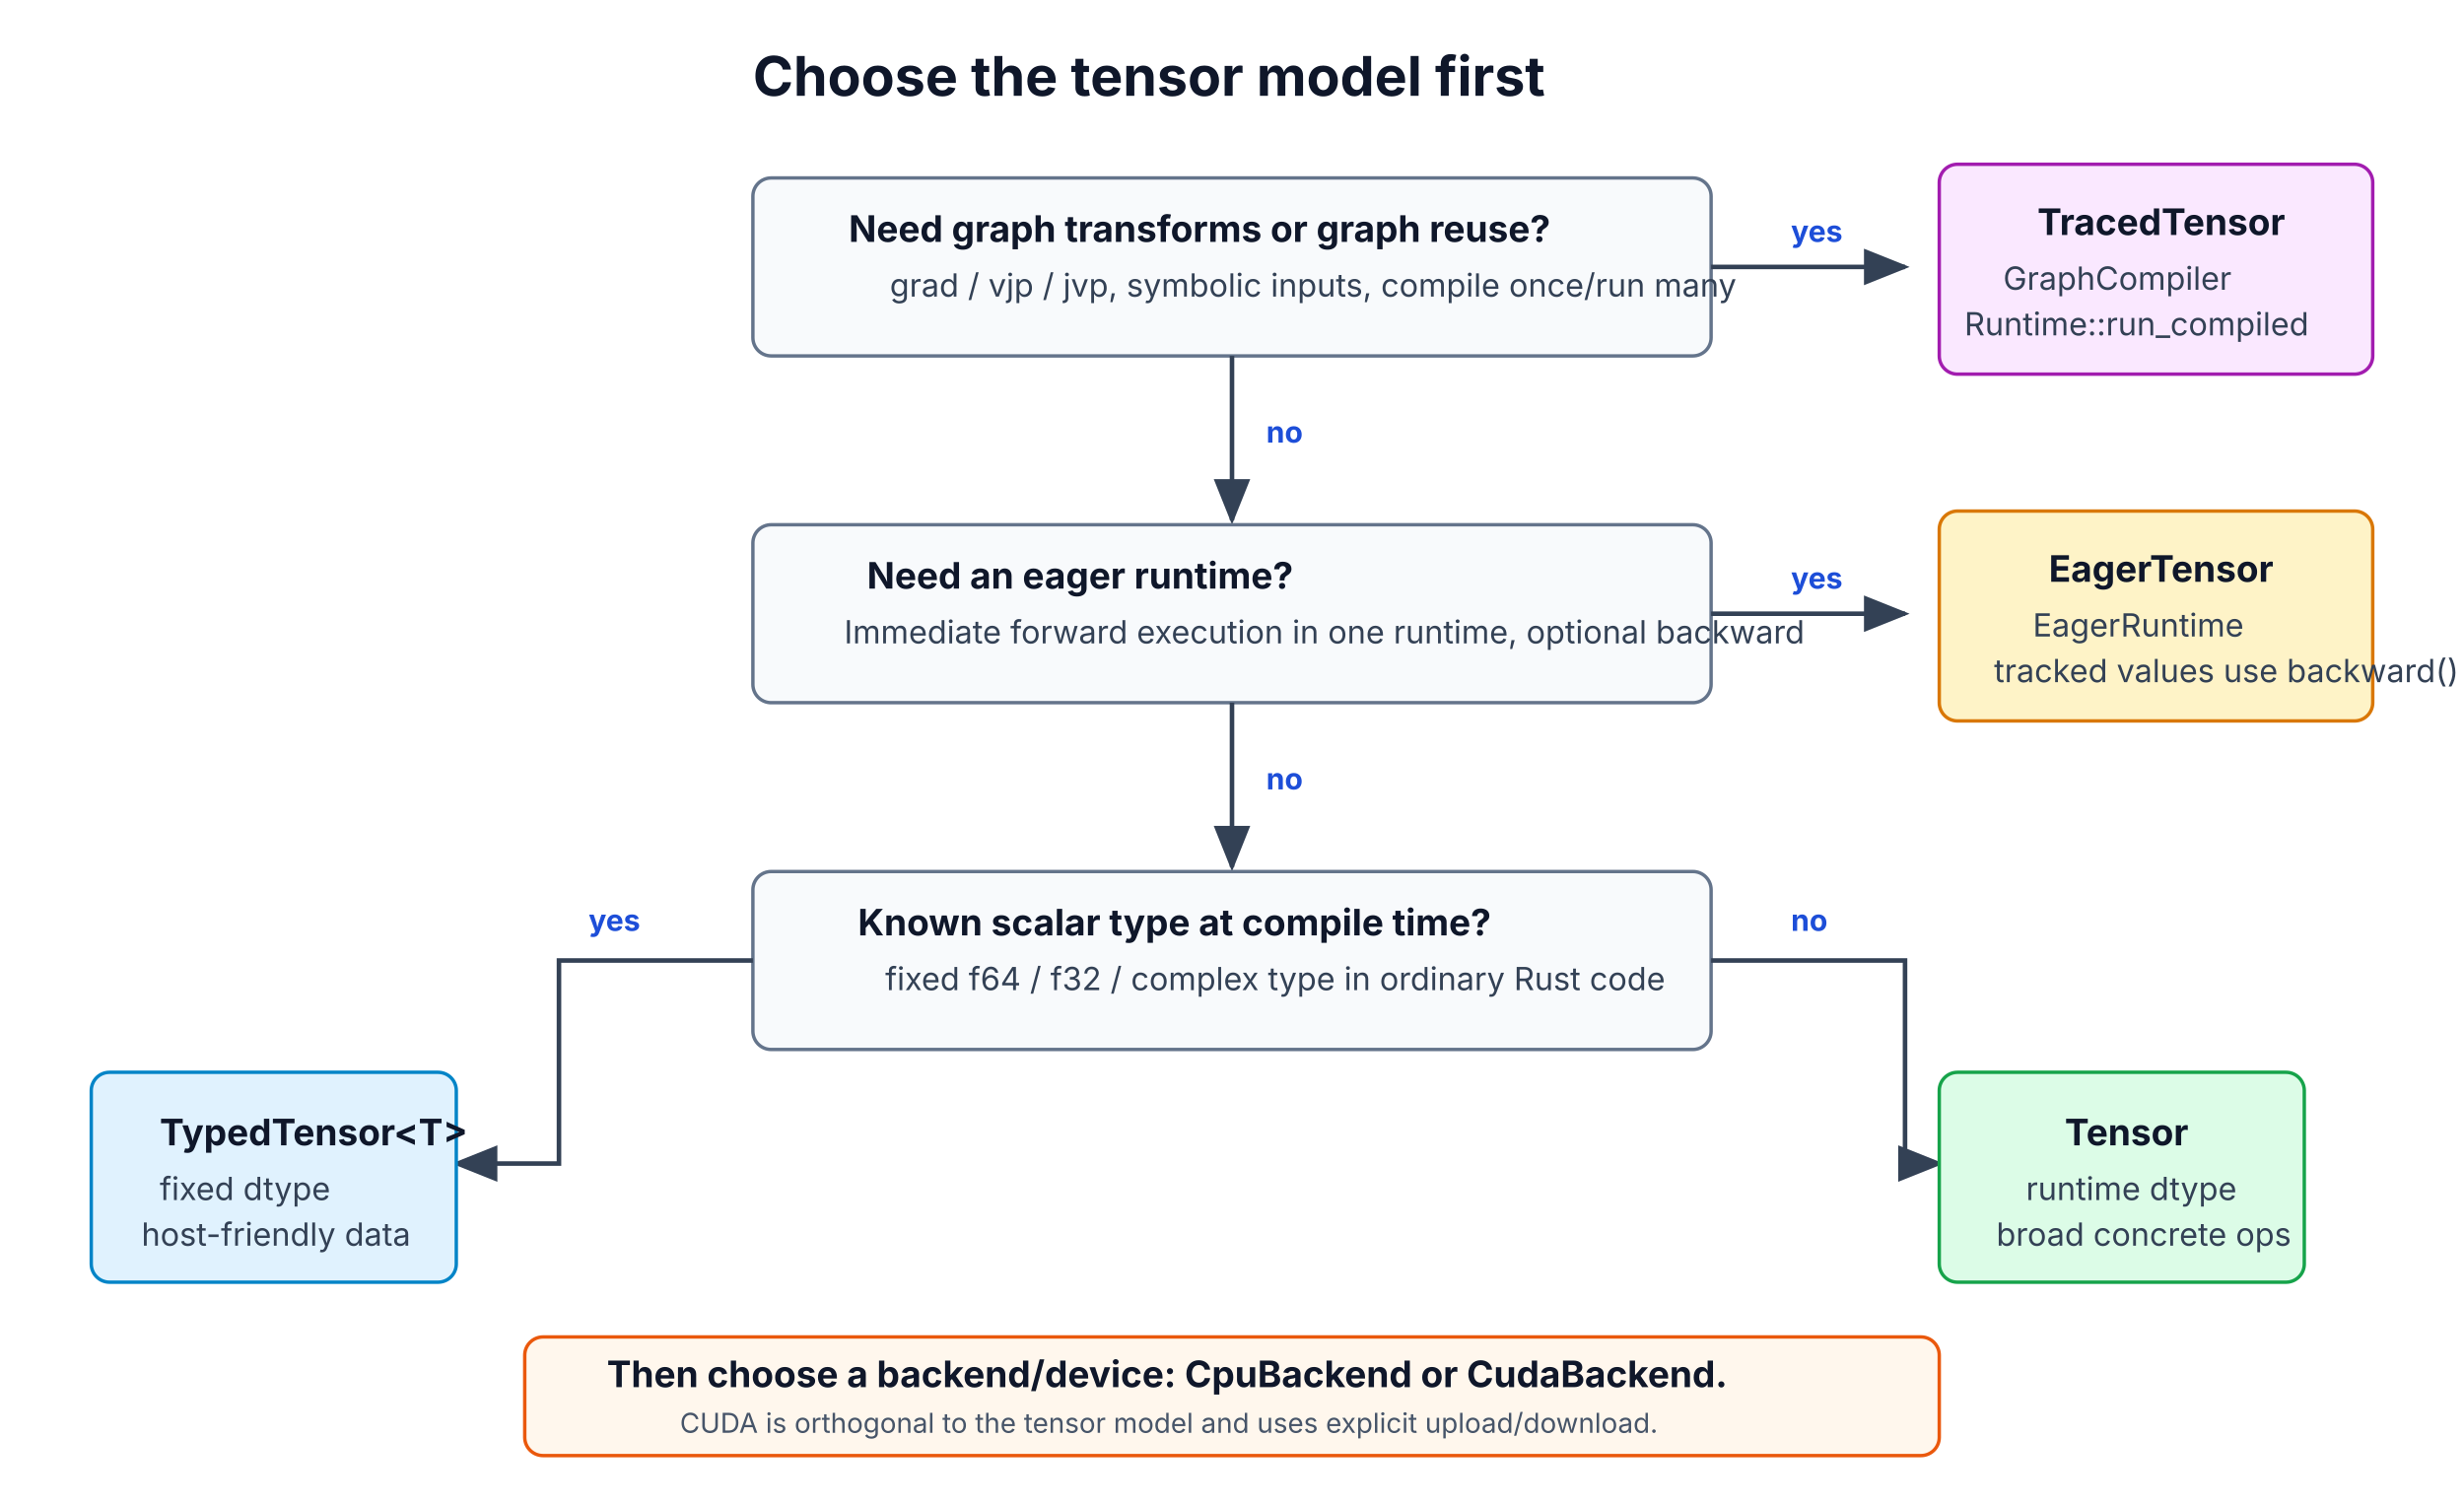
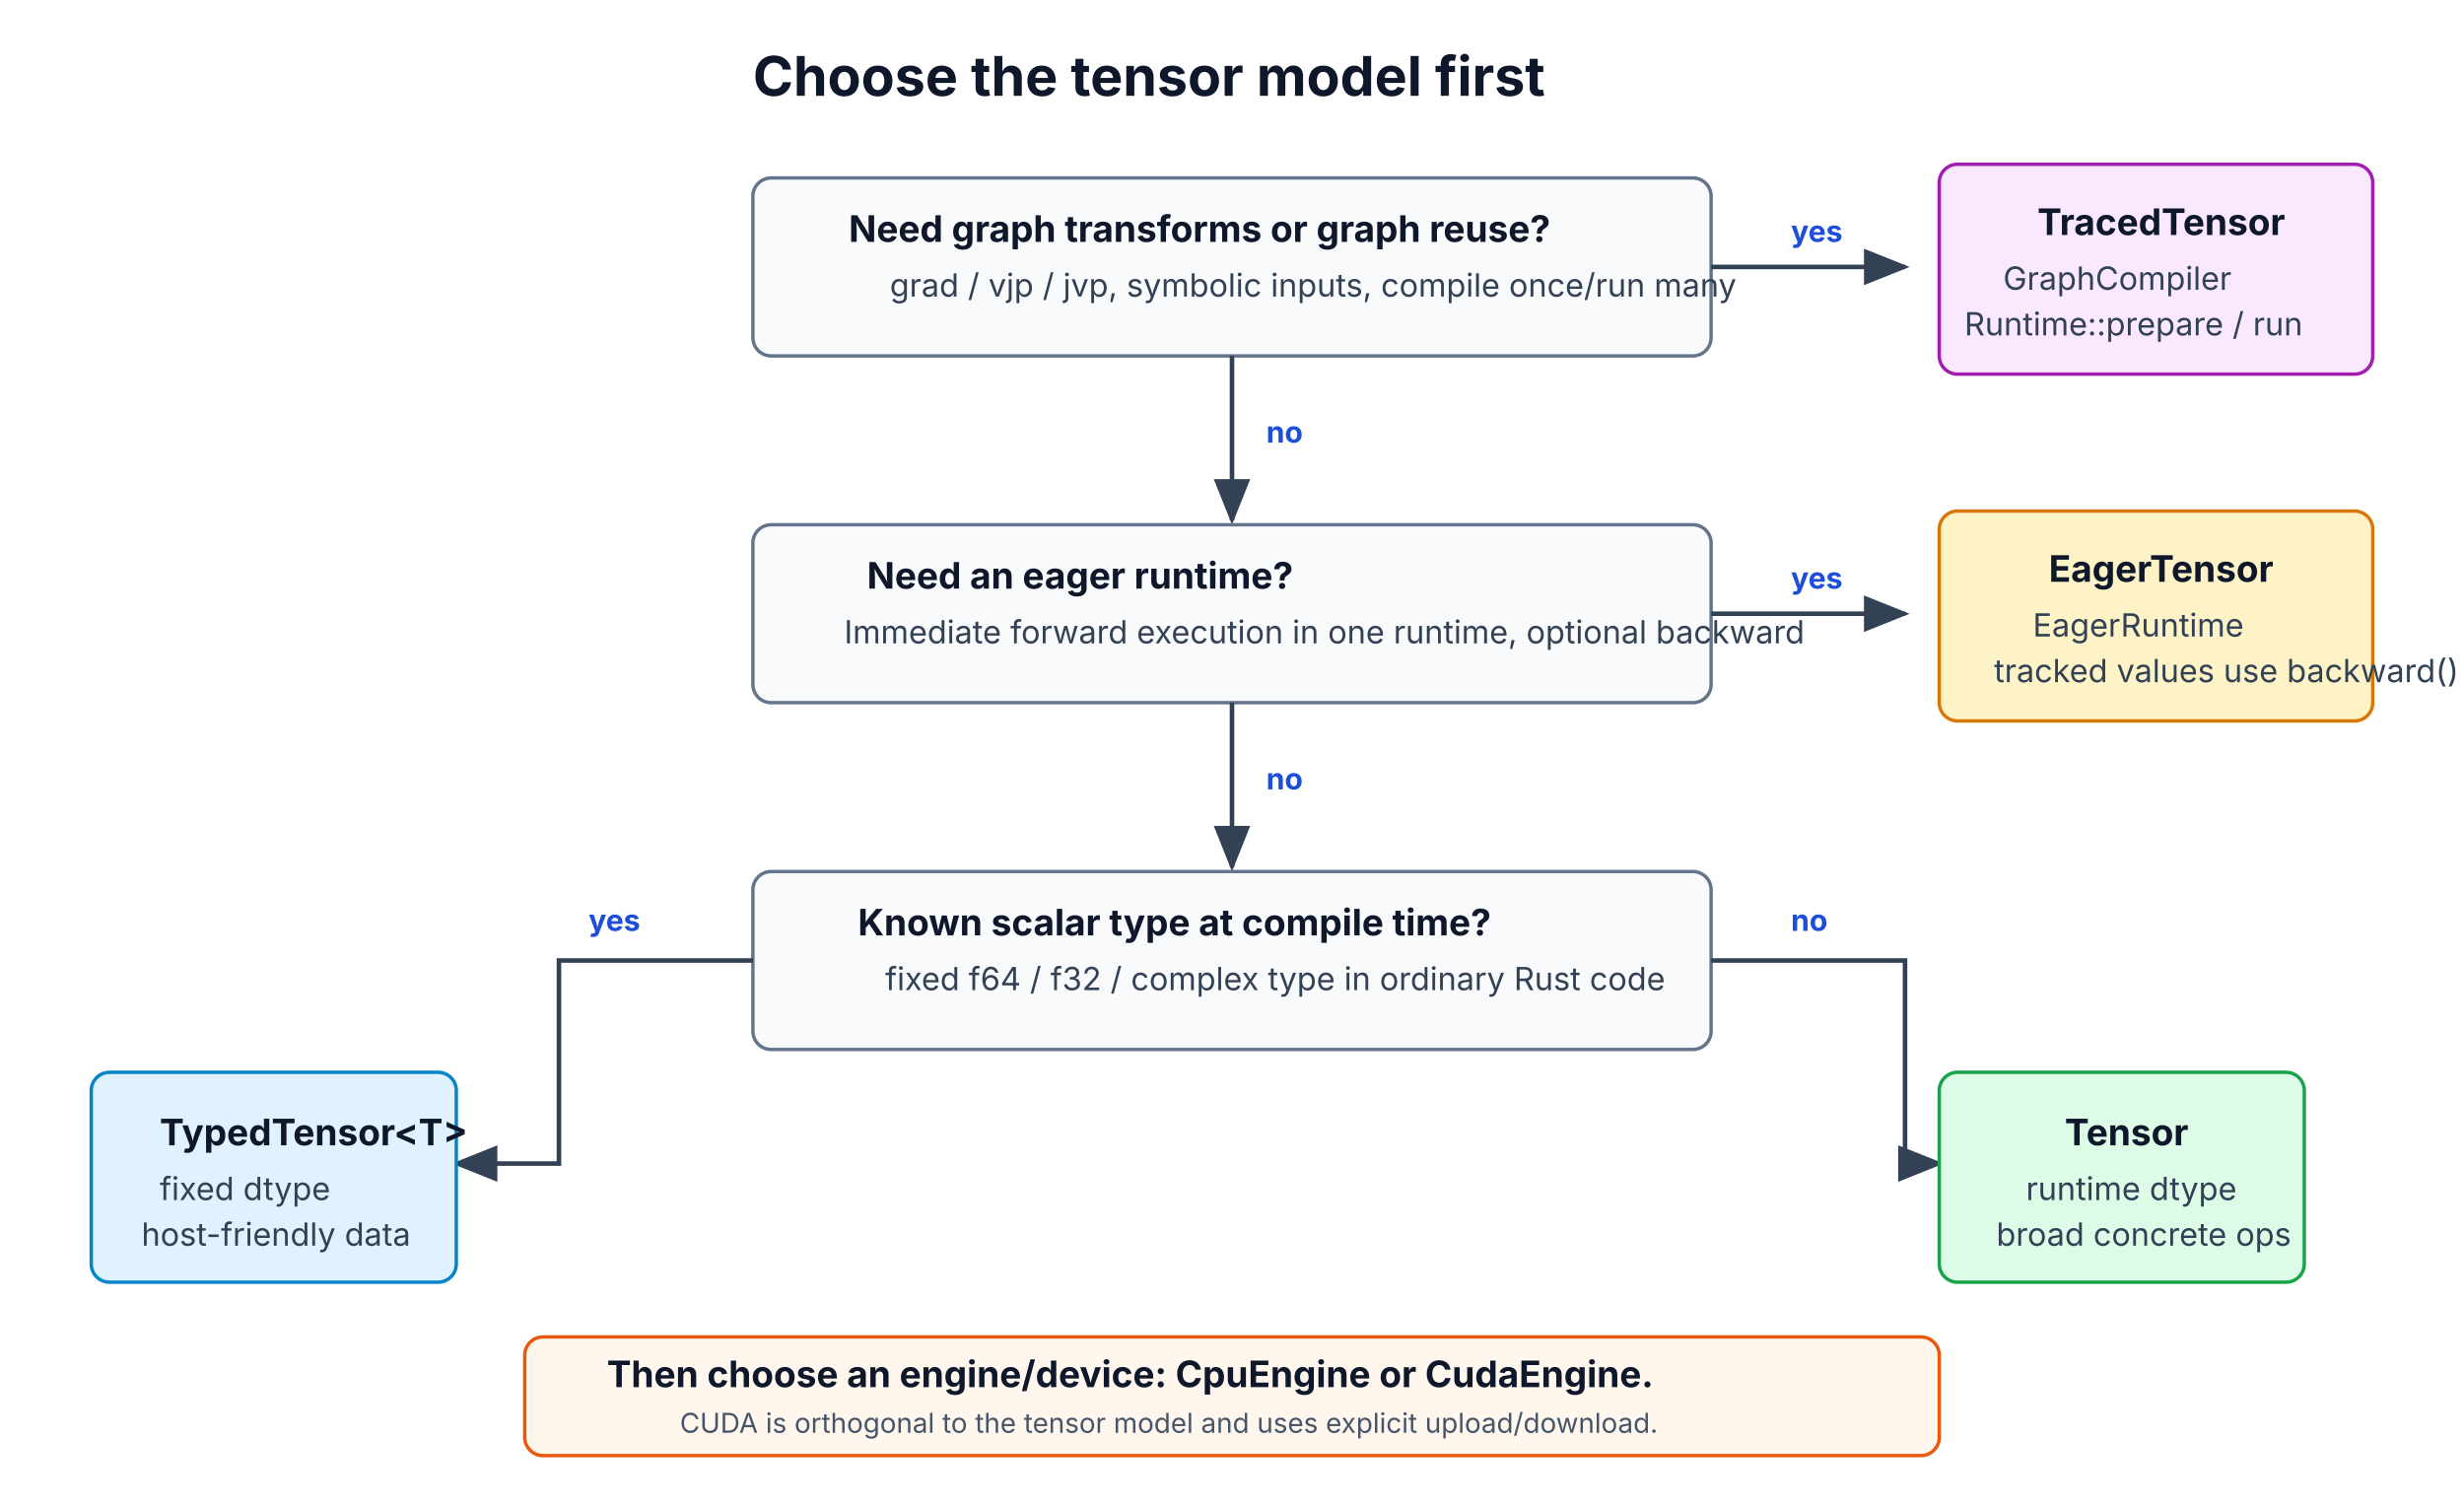
<svg xmlns="http://www.w3.org/2000/svg" viewBox="0 0 1080 660" role="img" aria-labelledby="tensor-layer-title tensor-layer-desc">
  <defs>
    <marker id="arrow" markerWidth="10" markerHeight="8" refX="9" refY="4" orient="auto" markerUnits="strokeWidth">
      <path d="M 0 0 L 10 4 L 0 8 z" fill="#334155" />
    </marker>
    <style>
      .title { font: 700 24px system-ui, -apple-system, BlinkMacSystemFont, "Segoe UI", sans-serif; fill: #0f172a; }
      .label { font: 700 16px system-ui, -apple-system, BlinkMacSystemFont, "Segoe UI", sans-serif; fill: #0f172a; }
      .text { font: 14px system-ui, -apple-system, BlinkMacSystemFont, "Segoe UI", sans-serif; fill: #334155; }
      .small { font: 12px system-ui, -apple-system, BlinkMacSystemFont, "Segoe UI", sans-serif; fill: #475569; }
      .answer { font: 700 13px system-ui, -apple-system, BlinkMacSystemFont, "Segoe UI", sans-serif; fill: #1d4ed8; }
      .line { stroke: #334155; stroke-width: 2; fill: none; marker-end: url(#arrow); }
      .question { fill: #f8fafc; stroke: #64748b; stroke-width: 1.5; }
      .typed { fill: #e0f2fe; stroke: #0284c7; stroke-width: 1.5; }
      .tensor { fill: #dcfce7; stroke: #16a34a; stroke-width: 1.5; }
      .eager { fill: #fef3c7; stroke: #d97706; stroke-width: 1.5; }
      .traced { fill: #fae8ff; stroke: #a21caf; stroke-width: 1.5; }
      .note { fill: #fff7ed; stroke: #ea580c; stroke-width: 1.5; }
    </style>
  </defs>
  <text x="330" y="42" class="title">Choose the tensor model first</text>
  <rect x="330" y="78" width="420" height="78" rx="8" class="question" />
  <text x="372" y="106" class="label">Need graph transforms or graph reuse?</text>
  <text x="390" y="130" class="text">grad / vjp / jvp, symbolic inputs, compile once/run many</text>
  <path d="M 750 117 H 835" class="line" />
  <text x="785" y="106" class="answer">yes</text>
  <rect x="850" y="72" width="190" height="92" rx="8" class="traced" />
  <text x="893" y="103" class="label">TracedTensor</text>
  <text x="878" y="127" class="text">GraphCompiler</text>
-   <text x="861" y="147" class="text">Runtime::run_compiled</text>
+   <text x="861" y="147" class="text">Runtime::prepare / run</text>
  <path d="M 540 156 V 228" class="line" />
  <text x="555" y="194" class="answer">no</text>
  <rect x="330" y="230" width="420" height="78" rx="8" class="question" />
  <text x="380" y="258" class="label">Need an eager runtime?</text>
  <text x="370" y="282" class="text">Immediate forward execution in one runtime, optional backward</text>
  <path d="M 750 269 H 835" class="line" />
  <text x="785" y="258" class="answer">yes</text>
  <rect x="850" y="224" width="190" height="92" rx="8" class="eager" />
  <text x="898" y="255" class="label">EagerTensor</text>
  <text x="891" y="279" class="text">EagerRuntime</text>
  <text x="874" y="299" class="text">tracked values use backward()</text>
  <path d="M 540 308 V 380" class="line" />
  <text x="555" y="346" class="answer">no</text>
  <rect x="330" y="382" width="420" height="78" rx="8" class="question" />
  <text x="376" y="410" class="label">Known scalar type at compile time?</text>
  <text x="388" y="434" class="text">fixed f64 / f32 / complex type in ordinary Rust code</text>
  <path d="M 330 421 H 245 V 510 H 200" class="line" />
  <text x="258" y="408" class="answer">yes</text>
  <rect x="40" y="470" width="160" height="92" rx="8" class="typed" />
  <text x="70" y="502" class="label">TypedTensor&lt;T&gt;</text>
  <text x="70" y="526" class="text">fixed dtype</text>
  <text x="62" y="546" class="text">host-friendly data</text>
  <path d="M 750 421 H 835 V 510 H 850" class="line" />
  <text x="785" y="408" class="answer">no</text>
  <rect x="850" y="470" width="160" height="92" rx="8" class="tensor" />
  <text x="905" y="502" class="label">Tensor</text>
  <text x="888" y="526" class="text">runtime dtype</text>
  <text x="875" y="546" class="text">broad concrete ops</text>
  <rect x="230" y="586" width="620" height="52" rx="8" class="note" />
-   <text x="266" y="608" class="label">Then choose a backend/device: CpuBackend or CudaBackend.</text>
+   <text x="266" y="608" class="label">Then choose an engine/device: CpuEngine or CudaEngine.</text>
  <text x="298" y="628" class="small">CUDA is orthogonal to the tensor model and uses explicit upload/download.</text>
</svg>
